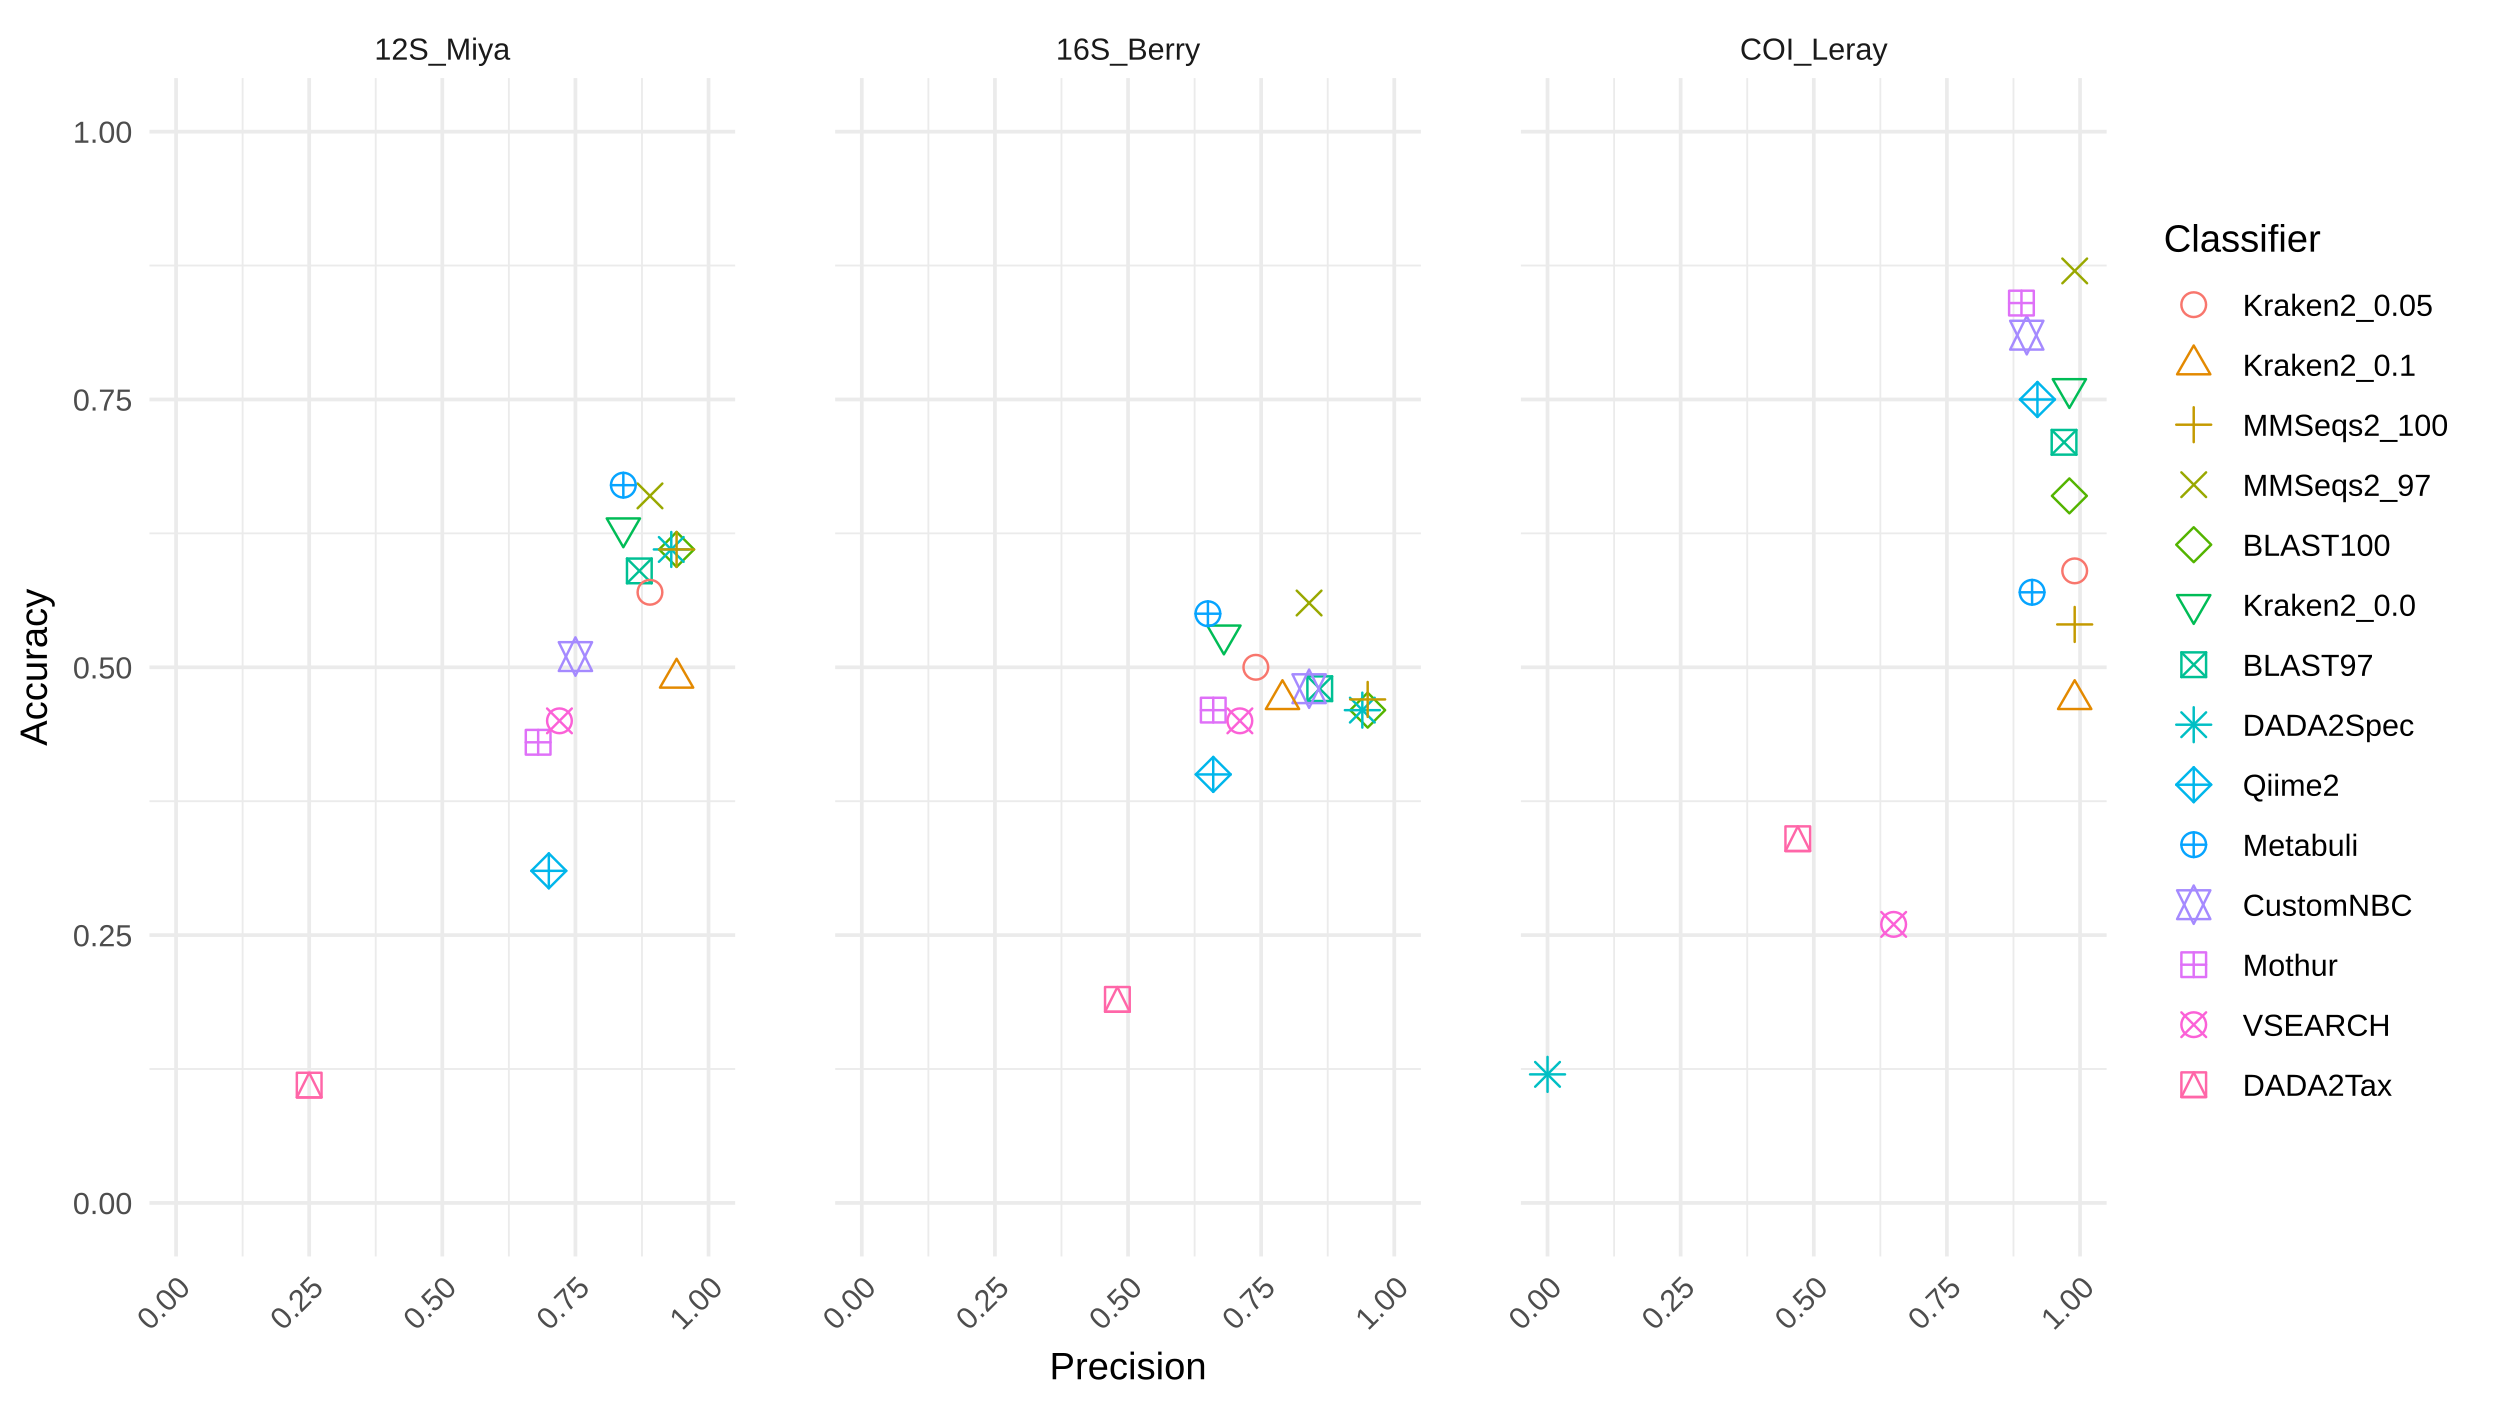
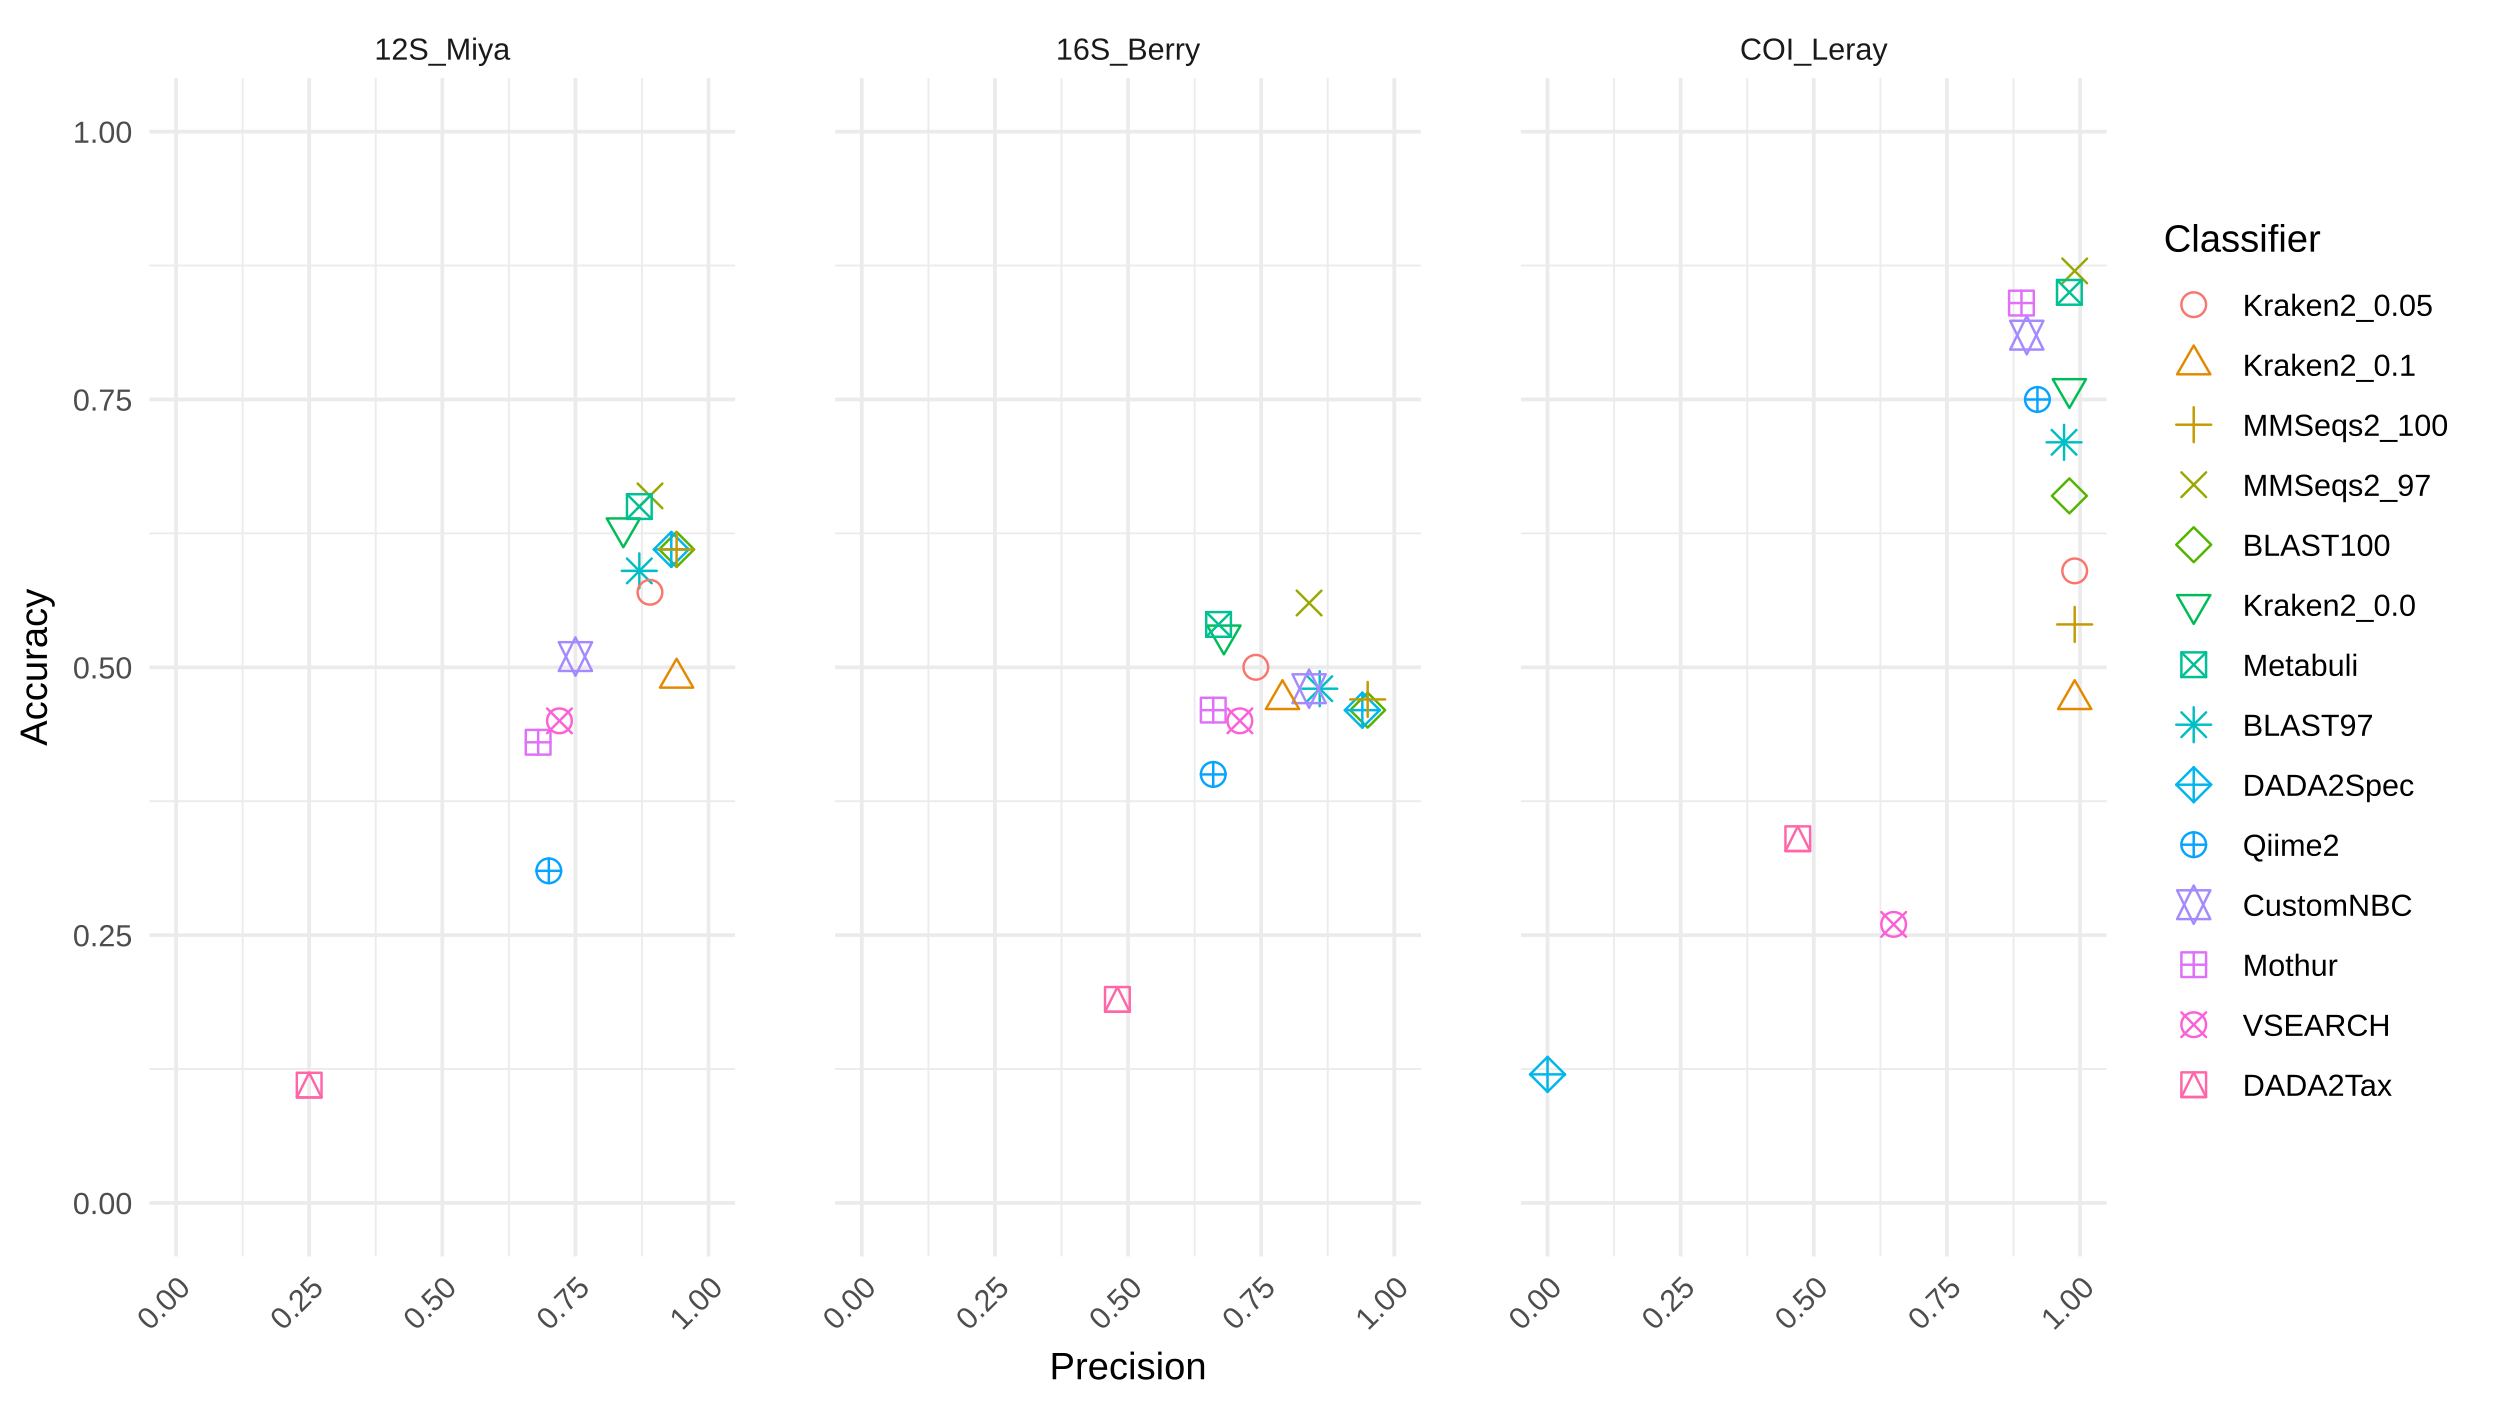
<svg xmlns="http://www.w3.org/2000/svg" class="svglite" width="720.00pt" height="405.00pt" viewBox="0 0 720.00 405.00">
  <defs>
    <style type="text/css">
    .svglite line, .svglite polyline, .svglite polygon, .svglite path, .svglite rect, .svglite circle {
      fill: none;
      stroke: #000000;
      stroke-linecap: round;
      stroke-linejoin: round;
      stroke-miterlimit: 10.00;
    }
    .svglite text {
      white-space: pre;
    }
  </style>
  </defs>
  <rect width="100%" height="100%" style="stroke: none; fill: none;" />
  <defs>
    <clipPath id="cpMC4wMHw3MjAuMDB8MC4wMHw0MDUuMDA=">
      <rect x="0.00" y="0.00" width="720.00" height="405.00" />
    </clipPath>
  </defs>
  <g clip-path="url(#cpMC4wMHw3MjAuMDB8MC4wMHw0MDUuMDA=)">
</g>
  <defs>
    <clipPath id="cpNDMuMDR8MjExLjczfDIyLjQ5fDM2MS44Nw==">
      <rect x="43.04" y="22.49" width="168.69" height="339.38" />
    </clipPath>
  </defs>
  <g clip-path="url(#cpNDMuMDR8MjExLjczfDIyLjQ5fDM2MS44Nw==)">
    <polyline points="43.04,307.87 211.73,307.87 " style="stroke-width: 0.53; stroke: #EBEBEB; stroke-linecap: butt;" />
    <polyline points="43.04,230.74 211.73,230.74 " style="stroke-width: 0.53; stroke: #EBEBEB; stroke-linecap: butt;" />
    <polyline points="43.04,153.61 211.73,153.61 " style="stroke-width: 0.53; stroke: #EBEBEB; stroke-linecap: butt;" />
    <polyline points="43.04,76.48 211.73,76.48 " style="stroke-width: 0.53; stroke: #EBEBEB; stroke-linecap: butt;" />
    <polyline points="69.88,361.87 69.88,22.49 " style="stroke-width: 0.53; stroke: #EBEBEB; stroke-linecap: butt;" />
    <polyline points="108.21,361.87 108.21,22.49 " style="stroke-width: 0.53; stroke: #EBEBEB; stroke-linecap: butt;" />
    <polyline points="146.55,361.87 146.55,22.49 " style="stroke-width: 0.53; stroke: #EBEBEB; stroke-linecap: butt;" />
    <polyline points="184.89,361.87 184.89,22.49 " style="stroke-width: 0.53; stroke: #EBEBEB; stroke-linecap: butt;" />
    <polyline points="43.04,346.44 211.73,346.44 " style="stroke-width: 1.07; stroke: #EBEBEB; stroke-linecap: butt;" />
    <polyline points="43.04,269.31 211.73,269.31 " style="stroke-width: 1.07; stroke: #EBEBEB; stroke-linecap: butt;" />
    <polyline points="43.04,192.18 211.73,192.18 " style="stroke-width: 1.07; stroke: #EBEBEB; stroke-linecap: butt;" />
    <polyline points="43.04,115.05 211.73,115.05 " style="stroke-width: 1.07; stroke: #EBEBEB; stroke-linecap: butt;" />
    <polyline points="43.04,37.92 211.73,37.92 " style="stroke-width: 1.07; stroke: #EBEBEB; stroke-linecap: butt;" />
    <polyline points="50.71,361.87 50.71,22.49 " style="stroke-width: 1.07; stroke: #EBEBEB; stroke-linecap: butt;" />
    <polyline points="89.04,361.87 89.04,22.49 " style="stroke-width: 1.07; stroke: #EBEBEB; stroke-linecap: butt;" />
    <polyline points="127.38,361.87 127.38,22.49 " style="stroke-width: 1.07; stroke: #EBEBEB; stroke-linecap: butt;" />
    <polyline points="165.72,361.87 165.72,22.49 " style="stroke-width: 1.07; stroke: #EBEBEB; stroke-linecap: butt;" />
    <polyline points="204.06,361.87 204.06,22.49 " style="stroke-width: 1.07; stroke: #EBEBEB; stroke-linecap: butt;" />
    <polygon points="189.83,158.24 194.86,153.21 199.89,158.24 194.86,163.27 " style="stroke-width: 0.71; stroke: #53B400;" />
-     <rect x="180.57" y="160.86" width="7.11" height="7.11" style="stroke-width: 0.71; stroke: #00C094;" />
-     <line x1="180.57" y1="167.97" x2="187.68" y2="160.86" style="stroke-width: 0.71; stroke: #00C094;" />
-     <line x1="180.57" y1="160.86" x2="187.68" y2="167.97" style="stroke-width: 0.71; stroke: #00C094;" />
+     <line x1="180.57" y1="167.97" x2="187.68" y2="160.86" style="stroke-width: 0.71; stroke: #00BFC4;" />
+     <line x1="180.57" y1="160.86" x2="187.68" y2="167.97" style="stroke-width: 0.71; stroke: #00BFC4;" />
+     <line x1="179.10" y1="164.41" x2="189.15" y2="164.41" style="stroke-width: 0.71; stroke: #00BFC4;" />
+     <line x1="184.13" y1="169.44" x2="184.13" y2="159.38" style="stroke-width: 0.71; stroke: #00BFC4;" />
    <polygon points="165.72,194.62 170.51,184.95 160.93,184.95 " style="stroke-width: 0.71; stroke: #A58AFF;" />
    <polygon points="165.72,183.56 170.51,193.24 160.93,193.24 " style="stroke-width: 0.71; stroke: #A58AFF;" />
-     <line x1="189.77" y1="161.80" x2="196.88" y2="154.69" style="stroke-width: 0.71; stroke: #00BFC4;" />
-     <line x1="189.77" y1="154.69" x2="196.88" y2="161.80" style="stroke-width: 0.71; stroke: #00BFC4;" />
-     <line x1="188.30" y1="158.24" x2="198.35" y2="158.24" style="stroke-width: 0.71; stroke: #00BFC4;" />
-     <line x1="193.33" y1="163.27" x2="193.33" y2="153.21" style="stroke-width: 0.71; stroke: #00BFC4;" />
+     <line x1="188.30" y1="158.24" x2="198.35" y2="158.24" style="stroke-width: 0.71; stroke: #00B6EB;" />
+     <line x1="193.33" y1="163.27" x2="193.33" y2="153.21" style="stroke-width: 0.71; stroke: #00B6EB;" />
+     <polygon points="188.30,158.24 193.33,153.21 198.35,158.24 193.33,163.27 " style="stroke-width: 0.71; stroke: #00B6EB;" />
    <polygon points="89.04,308.95 92.60,316.06 85.49,316.06 " style="stroke-width: 0.71; stroke: #FF66A8;" />
    <rect x="85.49" y="308.95" width="7.11" height="7.11" style="stroke-width: 0.71; stroke: #FF66A8;" />
    <polygon points="179.52,157.60 184.31,149.31 174.74,149.31 " style="stroke-width: 0.71; stroke: #00BC56;" />
    <circle cx="187.19" cy="170.58" r="3.56" style="stroke-width: 0.71; stroke: #F8766D;" />
    <polygon points="194.86,189.73 199.65,198.03 190.07,198.03 " style="stroke-width: 0.71; stroke: #E38900;" />
    <line x1="189.83" y1="158.24" x2="199.89" y2="158.24" style="stroke-width: 0.71; stroke: #C49A00;" />
    <line x1="194.86" y1="163.27" x2="194.86" y2="153.21" style="stroke-width: 0.71; stroke: #C49A00;" />
    <line x1="183.64" y1="146.37" x2="190.75" y2="139.26" style="stroke-width: 0.71; stroke: #99A800;" />
    <line x1="183.64" y1="139.26" x2="190.75" y2="146.37" style="stroke-width: 0.71; stroke: #99A800;" />
-     <circle cx="179.52" cy="139.73" r="3.56" style="stroke-width: 0.71; stroke: #06A4FF;" />
-     <line x1="175.97" y1="139.73" x2="183.08" y2="139.73" style="stroke-width: 0.71; stroke: #06A4FF;" />
-     <line x1="179.52" y1="143.28" x2="179.52" y2="136.17" style="stroke-width: 0.71; stroke: #06A4FF;" />
+     <rect x="180.57" y="142.34" width="7.11" height="7.11" style="stroke-width: 0.71; stroke: #00C094;" />
+     <line x1="180.57" y1="149.46" x2="187.68" y2="142.34" style="stroke-width: 0.71; stroke: #00C094;" />
+     <line x1="180.57" y1="142.34" x2="187.68" y2="149.46" style="stroke-width: 0.71; stroke: #00C094;" />
    <line x1="151.43" y1="213.78" x2="158.54" y2="213.78" style="stroke-width: 0.71; stroke: #DF70F8;" />
    <line x1="154.99" y1="217.33" x2="154.99" y2="210.22" style="stroke-width: 0.71; stroke: #DF70F8;" />
    <rect x="151.43" y="210.22" width="7.11" height="7.11" style="stroke-width: 0.71; stroke: #DF70F8;" />
-     <line x1="153.03" y1="250.80" x2="163.08" y2="250.80" style="stroke-width: 0.71; stroke: #00B6EB;" />
-     <line x1="158.06" y1="255.83" x2="158.06" y2="245.77" style="stroke-width: 0.71; stroke: #00B6EB;" />
-     <polygon points="153.03,250.80 158.06,245.77 163.08,250.80 158.06,255.83 " style="stroke-width: 0.71; stroke: #00B6EB;" />
+     <circle cx="158.06" cy="250.80" r="3.56" style="stroke-width: 0.71; stroke: #06A4FF;" />
+     <line x1="154.50" y1="250.80" x2="161.61" y2="250.80" style="stroke-width: 0.71; stroke: #06A4FF;" />
+     <line x1="158.06" y1="254.35" x2="158.06" y2="247.24" style="stroke-width: 0.71; stroke: #06A4FF;" />
    <circle cx="161.12" cy="207.60" r="3.56" style="stroke-width: 0.71; stroke: #FB61D7;" />
    <line x1="157.57" y1="211.16" x2="164.68" y2="204.05" style="stroke-width: 0.71; stroke: #FB61D7;" />
    <line x1="157.57" y1="204.05" x2="164.68" y2="211.16" style="stroke-width: 0.71; stroke: #FB61D7;" />
  </g>
  <g clip-path="url(#cpMC4wMHw3MjAuMDB8MC4wMHw0MDUuMDA=)">
</g>
  <defs>
    <clipPath id="cpMjQwLjUzfDQwOS4yMnwyMi40OXwzNjEuODc=">
      <rect x="240.53" y="22.49" width="168.69" height="339.38" />
    </clipPath>
  </defs>
  <g clip-path="url(#cpMjQwLjUzfDQwOS4yMnwyMi40OXwzNjEuODc=)">
    <polyline points="240.53,307.87 409.22,307.87 " style="stroke-width: 0.53; stroke: #EBEBEB; stroke-linecap: butt;" />
    <polyline points="240.53,230.74 409.22,230.74 " style="stroke-width: 0.53; stroke: #EBEBEB; stroke-linecap: butt;" />
    <polyline points="240.53,153.61 409.22,153.61 " style="stroke-width: 0.53; stroke: #EBEBEB; stroke-linecap: butt;" />
    <polyline points="240.53,76.48 409.22,76.48 " style="stroke-width: 0.53; stroke: #EBEBEB; stroke-linecap: butt;" />
    <polyline points="267.37,361.87 267.37,22.49 " style="stroke-width: 0.53; stroke: #EBEBEB; stroke-linecap: butt;" />
    <polyline points="305.71,361.87 305.71,22.49 " style="stroke-width: 0.53; stroke: #EBEBEB; stroke-linecap: butt;" />
    <polyline points="344.05,361.87 344.05,22.49 " style="stroke-width: 0.53; stroke: #EBEBEB; stroke-linecap: butt;" />
    <polyline points="382.38,361.87 382.38,22.49 " style="stroke-width: 0.53; stroke: #EBEBEB; stroke-linecap: butt;" />
    <polyline points="240.53,346.44 409.22,346.44 " style="stroke-width: 1.07; stroke: #EBEBEB; stroke-linecap: butt;" />
    <polyline points="240.53,269.31 409.22,269.31 " style="stroke-width: 1.07; stroke: #EBEBEB; stroke-linecap: butt;" />
    <polyline points="240.53,192.18 409.22,192.18 " style="stroke-width: 1.07; stroke: #EBEBEB; stroke-linecap: butt;" />
    <polyline points="240.53,115.05 409.22,115.05 " style="stroke-width: 1.07; stroke: #EBEBEB; stroke-linecap: butt;" />
    <polyline points="240.53,37.92 409.22,37.92 " style="stroke-width: 1.07; stroke: #EBEBEB; stroke-linecap: butt;" />
    <polyline points="248.20,361.87 248.20,22.49 " style="stroke-width: 1.07; stroke: #EBEBEB; stroke-linecap: butt;" />
    <polyline points="286.54,361.87 286.54,22.49 " style="stroke-width: 1.07; stroke: #EBEBEB; stroke-linecap: butt;" />
    <polyline points="324.88,361.87 324.88,22.49 " style="stroke-width: 1.07; stroke: #EBEBEB; stroke-linecap: butt;" />
    <polyline points="363.21,361.87 363.21,22.49 " style="stroke-width: 1.07; stroke: #EBEBEB; stroke-linecap: butt;" />
    <polyline points="401.55,361.87 401.55,22.49 " style="stroke-width: 1.07; stroke: #EBEBEB; stroke-linecap: butt;" />
    <polygon points="388.86,204.52 393.89,199.49 398.91,204.52 393.89,209.55 " style="stroke-width: 0.71; stroke: #53B400;" />
-     <rect x="376.53" y="194.79" width="7.11" height="7.11" style="stroke-width: 0.71; stroke: #00C094;" />
-     <line x1="376.53" y1="201.90" x2="383.64" y2="194.79" style="stroke-width: 0.71; stroke: #00C094;" />
-     <line x1="376.53" y1="194.79" x2="383.64" y2="201.90" style="stroke-width: 0.71; stroke: #00C094;" />
+     <line x1="376.53" y1="201.90" x2="383.64" y2="194.79" style="stroke-width: 0.71; stroke: #00BFC4;" />
+     <line x1="376.53" y1="194.79" x2="383.64" y2="201.90" style="stroke-width: 0.71; stroke: #00BFC4;" />
+     <line x1="375.06" y1="198.35" x2="385.11" y2="198.35" style="stroke-width: 0.71; stroke: #00BFC4;" />
+     <line x1="380.08" y1="203.38" x2="380.08" y2="193.32" style="stroke-width: 0.71; stroke: #00BFC4;" />
    <polygon points="377.02,203.88 381.81,194.20 372.23,194.20 " style="stroke-width: 0.71; stroke: #A58AFF;" />
    <polygon points="377.02,192.82 381.81,202.50 372.23,202.50 " style="stroke-width: 0.71; stroke: #A58AFF;" />
-     <line x1="388.80" y1="208.07" x2="395.91" y2="200.96" style="stroke-width: 0.71; stroke: #00BFC4;" />
-     <line x1="388.80" y1="200.96" x2="395.91" y2="208.07" style="stroke-width: 0.71; stroke: #00BFC4;" />
-     <line x1="387.32" y1="204.52" x2="397.38" y2="204.52" style="stroke-width: 0.71; stroke: #00BFC4;" />
-     <line x1="392.35" y1="209.55" x2="392.35" y2="199.49" style="stroke-width: 0.71; stroke: #00BFC4;" />
+     <line x1="387.32" y1="204.52" x2="397.38" y2="204.52" style="stroke-width: 0.71; stroke: #00B6EB;" />
+     <line x1="392.35" y1="209.55" x2="392.35" y2="199.49" style="stroke-width: 0.71; stroke: #00B6EB;" />
+     <polygon points="387.32,204.52 392.35,199.49 397.38,204.52 392.35,209.55 " style="stroke-width: 0.71; stroke: #00B6EB;" />
    <polygon points="321.81,284.27 325.36,291.38 318.25,291.38 " style="stroke-width: 0.71; stroke: #FF66A8;" />
    <rect x="318.25" y="284.27" width="7.11" height="7.11" style="stroke-width: 0.71; stroke: #FF66A8;" />
    <polygon points="352.48,188.45 357.27,180.16 347.69,180.16 " style="stroke-width: 0.71; stroke: #00BC56;" />
    <circle cx="361.68" cy="192.18" r="3.56" style="stroke-width: 0.71; stroke: #F8766D;" />
    <polygon points="369.35,195.91 374.14,204.20 364.56,204.20 " style="stroke-width: 0.71; stroke: #E38900;" />
    <line x1="388.86" y1="201.43" x2="398.91" y2="201.43" style="stroke-width: 0.71; stroke: #C49A00;" />
    <line x1="393.89" y1="206.46" x2="393.89" y2="196.41" style="stroke-width: 0.71; stroke: #C49A00;" />
    <line x1="373.46" y1="177.22" x2="380.57" y2="170.11" style="stroke-width: 0.71; stroke: #99A800;" />
    <line x1="373.46" y1="170.11" x2="380.57" y2="177.22" style="stroke-width: 0.71; stroke: #99A800;" />
-     <circle cx="347.88" cy="176.75" r="3.56" style="stroke-width: 0.71; stroke: #06A4FF;" />
-     <line x1="344.32" y1="176.75" x2="351.43" y2="176.75" style="stroke-width: 0.71; stroke: #06A4FF;" />
-     <line x1="347.88" y1="180.31" x2="347.88" y2="173.20" style="stroke-width: 0.71; stroke: #06A4FF;" />
+     <rect x="347.39" y="176.28" width="7.11" height="7.11" style="stroke-width: 0.71; stroke: #00C094;" />
+     <line x1="347.39" y1="183.39" x2="354.50" y2="176.28" style="stroke-width: 0.71; stroke: #00C094;" />
+     <line x1="347.39" y1="176.28" x2="354.50" y2="183.39" style="stroke-width: 0.71; stroke: #00C094;" />
    <line x1="345.86" y1="204.52" x2="352.97" y2="204.52" style="stroke-width: 0.71; stroke: #DF70F8;" />
    <line x1="349.41" y1="208.07" x2="349.41" y2="200.96" style="stroke-width: 0.71; stroke: #DF70F8;" />
    <rect x="345.86" y="200.96" width="7.11" height="7.11" style="stroke-width: 0.71; stroke: #DF70F8;" />
-     <line x1="344.38" y1="223.03" x2="354.44" y2="223.03" style="stroke-width: 0.71; stroke: #00B6EB;" />
-     <line x1="349.41" y1="228.06" x2="349.41" y2="218.00" style="stroke-width: 0.71; stroke: #00B6EB;" />
-     <polygon points="344.38,223.03 349.41,218.00 354.44,223.03 349.41,228.06 " style="stroke-width: 0.71; stroke: #00B6EB;" />
+     <circle cx="349.41" cy="223.03" r="3.56" style="stroke-width: 0.71; stroke: #06A4FF;" />
+     <line x1="345.86" y1="223.03" x2="352.97" y2="223.03" style="stroke-width: 0.71; stroke: #06A4FF;" />
+     <line x1="349.41" y1="226.59" x2="349.41" y2="219.48" style="stroke-width: 0.71; stroke: #06A4FF;" />
    <circle cx="357.08" cy="207.60" r="3.56" style="stroke-width: 0.71; stroke: #FB61D7;" />
    <line x1="353.53" y1="211.16" x2="360.64" y2="204.05" style="stroke-width: 0.71; stroke: #FB61D7;" />
    <line x1="353.53" y1="204.05" x2="360.64" y2="211.16" style="stroke-width: 0.71; stroke: #FB61D7;" />
  </g>
  <g clip-path="url(#cpMC4wMHw3MjAuMDB8MC4wMHw0MDUuMDA=)">
</g>
  <defs>
    <clipPath id="cpNDM4LjAyfDYwNi43MXwyMi40OXwzNjEuODc=">
      <rect x="438.02" y="22.49" width="168.69" height="339.38" />
    </clipPath>
  </defs>
  <g clip-path="url(#cpNDM4LjAyfDYwNi43MXwyMi40OXwzNjEuODc=)">
    <polyline points="438.02,307.87 606.71,307.87 " style="stroke-width: 0.53; stroke: #EBEBEB; stroke-linecap: butt;" />
    <polyline points="438.02,230.74 606.71,230.74 " style="stroke-width: 0.53; stroke: #EBEBEB; stroke-linecap: butt;" />
    <polyline points="438.02,153.61 606.71,153.61 " style="stroke-width: 0.53; stroke: #EBEBEB; stroke-linecap: butt;" />
    <polyline points="438.02,76.48 606.71,76.48 " style="stroke-width: 0.53; stroke: #EBEBEB; stroke-linecap: butt;" />
    <polyline points="464.86,361.87 464.86,22.49 " style="stroke-width: 0.53; stroke: #EBEBEB; stroke-linecap: butt;" />
    <polyline points="503.20,361.87 503.20,22.49 " style="stroke-width: 0.53; stroke: #EBEBEB; stroke-linecap: butt;" />
    <polyline points="541.54,361.87 541.54,22.49 " style="stroke-width: 0.53; stroke: #EBEBEB; stroke-linecap: butt;" />
    <polyline points="579.88,361.87 579.88,22.49 " style="stroke-width: 0.53; stroke: #EBEBEB; stroke-linecap: butt;" />
    <polyline points="438.02,346.44 606.71,346.44 " style="stroke-width: 1.07; stroke: #EBEBEB; stroke-linecap: butt;" />
    <polyline points="438.02,269.31 606.71,269.31 " style="stroke-width: 1.07; stroke: #EBEBEB; stroke-linecap: butt;" />
    <polyline points="438.02,192.18 606.71,192.18 " style="stroke-width: 1.07; stroke: #EBEBEB; stroke-linecap: butt;" />
    <polyline points="438.02,115.05 606.71,115.05 " style="stroke-width: 1.07; stroke: #EBEBEB; stroke-linecap: butt;" />
    <polyline points="438.02,37.92 606.71,37.92 " style="stroke-width: 1.07; stroke: #EBEBEB; stroke-linecap: butt;" />
    <polyline points="445.69,361.87 445.69,22.49 " style="stroke-width: 1.07; stroke: #EBEBEB; stroke-linecap: butt;" />
    <polyline points="484.03,361.87 484.03,22.49 " style="stroke-width: 1.07; stroke: #EBEBEB; stroke-linecap: butt;" />
    <polyline points="522.37,361.87 522.37,22.49 " style="stroke-width: 1.07; stroke: #EBEBEB; stroke-linecap: butt;" />
    <polyline points="560.71,361.87 560.71,22.49 " style="stroke-width: 1.07; stroke: #EBEBEB; stroke-linecap: butt;" />
    <polyline points="599.05,361.87 599.05,22.49 " style="stroke-width: 1.07; stroke: #EBEBEB; stroke-linecap: butt;" />
    <polygon points="590.95,142.81 595.98,137.79 601.01,142.81 595.98,147.84 " style="stroke-width: 0.71; stroke: #53B400;" />
-     <rect x="590.89" y="123.83" width="7.11" height="7.11" style="stroke-width: 0.71; stroke: #00C094;" />
-     <line x1="590.89" y1="130.94" x2="598.00" y2="123.83" style="stroke-width: 0.71; stroke: #00C094;" />
-     <line x1="590.89" y1="123.83" x2="598.00" y2="130.94" style="stroke-width: 0.71; stroke: #00C094;" />
+     <line x1="590.89" y1="130.94" x2="598.00" y2="123.83" style="stroke-width: 0.71; stroke: #00BFC4;" />
+     <line x1="590.89" y1="123.83" x2="598.00" y2="130.94" style="stroke-width: 0.71; stroke: #00BFC4;" />
+     <line x1="589.42" y1="127.39" x2="599.47" y2="127.39" style="stroke-width: 0.71; stroke: #00BFC4;" />
+     <line x1="594.45" y1="132.42" x2="594.45" y2="122.36" style="stroke-width: 0.71; stroke: #00BFC4;" />
    <polygon points="583.71,102.07 588.50,92.39 578.92,92.39 " style="stroke-width: 0.71; stroke: #A58AFF;" />
    <polygon points="583.71,91.01 588.50,100.68 578.92,100.68 " style="stroke-width: 0.71; stroke: #A58AFF;" />
-     <line x1="442.13" y1="312.97" x2="449.24" y2="305.86" style="stroke-width: 0.71; stroke: #00BFC4;" />
-     <line x1="442.13" y1="305.86" x2="449.24" y2="312.97" style="stroke-width: 0.71; stroke: #00BFC4;" />
-     <line x1="440.66" y1="309.42" x2="450.72" y2="309.42" style="stroke-width: 0.71; stroke: #00BFC4;" />
-     <line x1="445.69" y1="314.45" x2="445.69" y2="304.39" style="stroke-width: 0.71; stroke: #00BFC4;" />
+     <line x1="440.66" y1="309.42" x2="450.72" y2="309.42" style="stroke-width: 0.71; stroke: #00B6EB;" />
+     <line x1="445.69" y1="314.45" x2="445.69" y2="304.39" style="stroke-width: 0.71; stroke: #00B6EB;" />
+     <polygon points="440.66,309.42 445.69,304.39 450.72,309.42 445.69,314.45 " style="stroke-width: 0.71; stroke: #00B6EB;" />
    <polygon points="517.77,237.99 521.32,245.10 514.21,245.10 " style="stroke-width: 0.71; stroke: #FF66A8;" />
    <rect x="514.21" y="237.99" width="7.11" height="7.11" style="stroke-width: 0.71; stroke: #FF66A8;" />
    <polygon points="595.98,117.49 600.77,109.20 591.19,109.20 " style="stroke-width: 0.71; stroke: #00BC56;" />
    <circle cx="597.51" cy="164.41" r="3.56" style="stroke-width: 0.71; stroke: #F8766D;" />
    <polygon points="597.51,195.91 602.30,204.20 592.72,204.20 " style="stroke-width: 0.71; stroke: #E38900;" />
    <line x1="592.48" y1="179.84" x2="602.54" y2="179.84" style="stroke-width: 0.71; stroke: #C49A00;" />
    <line x1="597.51" y1="184.87" x2="597.51" y2="174.81" style="stroke-width: 0.71; stroke: #C49A00;" />
    <line x1="593.96" y1="81.58" x2="601.07" y2="74.47" style="stroke-width: 0.71; stroke: #99A800;" />
    <line x1="593.96" y1="74.47" x2="601.07" y2="81.58" style="stroke-width: 0.71; stroke: #99A800;" />
-     <circle cx="585.24" cy="170.58" r="3.56" style="stroke-width: 0.71; stroke: #06A4FF;" />
-     <line x1="581.69" y1="170.58" x2="588.80" y2="170.58" style="stroke-width: 0.71; stroke: #06A4FF;" />
-     <line x1="585.24" y1="174.14" x2="585.24" y2="167.03" style="stroke-width: 0.71; stroke: #06A4FF;" />
+     <rect x="592.42" y="80.64" width="7.11" height="7.11" style="stroke-width: 0.71; stroke: #00C094;" />
+     <line x1="592.42" y1="87.75" x2="599.53" y2="80.64" style="stroke-width: 0.71; stroke: #00C094;" />
+     <line x1="592.42" y1="80.64" x2="599.53" y2="87.75" style="stroke-width: 0.71; stroke: #00C094;" />
    <line x1="578.62" y1="87.28" x2="585.73" y2="87.28" style="stroke-width: 0.71; stroke: #DF70F8;" />
    <line x1="582.18" y1="90.84" x2="582.18" y2="83.73" style="stroke-width: 0.71; stroke: #DF70F8;" />
    <rect x="578.62" y="83.73" width="7.11" height="7.11" style="stroke-width: 0.71; stroke: #DF70F8;" />
-     <line x1="581.75" y1="115.05" x2="591.81" y2="115.05" style="stroke-width: 0.71; stroke: #00B6EB;" />
-     <line x1="586.78" y1="120.08" x2="586.78" y2="110.02" style="stroke-width: 0.71; stroke: #00B6EB;" />
-     <polygon points="581.75,115.05 586.78,110.02 591.81,115.05 586.78,120.08 " style="stroke-width: 0.71; stroke: #00B6EB;" />
+     <circle cx="586.78" cy="115.05" r="3.56" style="stroke-width: 0.71; stroke: #06A4FF;" />
+     <line x1="583.22" y1="115.05" x2="590.33" y2="115.05" style="stroke-width: 0.71; stroke: #06A4FF;" />
+     <line x1="586.78" y1="118.60" x2="586.78" y2="111.49" style="stroke-width: 0.71; stroke: #06A4FF;" />
    <circle cx="545.37" cy="266.22" r="3.56" style="stroke-width: 0.71; stroke: #FB61D7;" />
    <line x1="541.82" y1="269.78" x2="548.93" y2="262.67" style="stroke-width: 0.71; stroke: #FB61D7;" />
    <line x1="541.82" y1="262.67" x2="548.93" y2="269.78" style="stroke-width: 0.71; stroke: #FB61D7;" />
  </g>
  <g clip-path="url(#cpMC4wMHw3MjAuMDB8MC4wMHw0MDUuMDA=)">
</g>
  <defs>
    <clipPath id="cpNDMuMDR8MjExLjczfDUuNDh8MjIuNDk=">
      <rect x="43.04" y="5.48" width="168.69" height="17.01" />
    </clipPath>
  </defs>
  <g clip-path="url(#cpNDMuMDR8MjExLjczfDUuNDh8MjIuNDk=)">
    <text x="127.38" y="17.19" text-anchor="middle" style="font-size: 8.80px;fill: #1A1A1A; font-family: &quot;Liberation Sans&quot;;" textLength="41.81px" lengthAdjust="spacingAndGlyphs">12S_Miya</text>
  </g>
  <g clip-path="url(#cpMC4wMHw3MjAuMDB8MC4wMHw0MDUuMDA=)">
</g>
  <defs>
    <clipPath id="cpMjQwLjUzfDQwOS4yMnw1LjQ4fDIyLjQ5">
      <rect x="240.53" y="5.48" width="168.69" height="17.01" />
    </clipPath>
  </defs>
  <g clip-path="url(#cpMjQwLjUzfDQwOS4yMnw1LjQ4fDIyLjQ5)">
    <text x="324.88" y="17.19" text-anchor="middle" style="font-size: 8.80px;fill: #1A1A1A; font-family: &quot;Liberation Sans&quot;;" textLength="44.91px" lengthAdjust="spacingAndGlyphs">16S_Berry</text>
  </g>
  <g clip-path="url(#cpMC4wMHw3MjAuMDB8MC4wMHw0MDUuMDA=)">
</g>
  <defs>
    <clipPath id="cpNDM4LjAyfDYwNi43MXw1LjQ4fDIyLjQ5">
      <rect x="438.02" y="5.48" width="168.69" height="17.01" />
    </clipPath>
  </defs>
  <g clip-path="url(#cpNDM4LjAyfDYwNi43MXw1LjQ4fDIyLjQ5)">
    <text x="522.37" y="17.19" text-anchor="middle" style="font-size: 8.80px;fill: #1A1A1A; font-family: &quot;Liberation Sans&quot;;" textLength="44.44px" lengthAdjust="spacingAndGlyphs">COI_Leray</text>
  </g>
  <g clip-path="url(#cpMC4wMHw3MjAuMDB8MC4wMHw0MDUuMDA=)">
    <text transform="translate(55.24,371.33) rotate(-45)" text-anchor="end" style="font-size: 8.80px;fill: #4D4D4D; font-family: &quot;Liberation Sans&quot;;" textLength="19.58px" lengthAdjust="spacingAndGlyphs">0.00</text>
    <text transform="translate(93.58,371.33) rotate(-45)" text-anchor="end" style="font-size: 8.80px;fill: #4D4D4D; font-family: &quot;Liberation Sans&quot;;" textLength="19.58px" lengthAdjust="spacingAndGlyphs">0.25</text>
    <text transform="translate(131.92,371.33) rotate(-45)" text-anchor="end" style="font-size: 8.80px;fill: #4D4D4D; font-family: &quot;Liberation Sans&quot;;" textLength="19.58px" lengthAdjust="spacingAndGlyphs">0.50</text>
    <text transform="translate(170.26,371.33) rotate(-45)" text-anchor="end" style="font-size: 8.80px;fill: #4D4D4D; font-family: &quot;Liberation Sans&quot;;" textLength="19.58px" lengthAdjust="spacingAndGlyphs">0.75</text>
    <text transform="translate(208.60,371.33) rotate(-45)" text-anchor="end" style="font-size: 8.80px;fill: #4D4D4D; font-family: &quot;Liberation Sans&quot;;" textLength="19.58px" lengthAdjust="spacingAndGlyphs">1.00</text>
    <text transform="translate(252.73,371.33) rotate(-45)" text-anchor="end" style="font-size: 8.80px;fill: #4D4D4D; font-family: &quot;Liberation Sans&quot;;" textLength="19.58px" lengthAdjust="spacingAndGlyphs">0.00</text>
    <text transform="translate(291.07,371.33) rotate(-45)" text-anchor="end" style="font-size: 8.80px;fill: #4D4D4D; font-family: &quot;Liberation Sans&quot;;" textLength="19.58px" lengthAdjust="spacingAndGlyphs">0.25</text>
    <text transform="translate(329.41,371.33) rotate(-45)" text-anchor="end" style="font-size: 8.80px;fill: #4D4D4D; font-family: &quot;Liberation Sans&quot;;" textLength="19.58px" lengthAdjust="spacingAndGlyphs">0.50</text>
    <text transform="translate(367.75,371.33) rotate(-45)" text-anchor="end" style="font-size: 8.80px;fill: #4D4D4D; font-family: &quot;Liberation Sans&quot;;" textLength="19.58px" lengthAdjust="spacingAndGlyphs">0.75</text>
    <text transform="translate(406.09,371.33) rotate(-45)" text-anchor="end" style="font-size: 8.80px;fill: #4D4D4D; font-family: &quot;Liberation Sans&quot;;" textLength="19.58px" lengthAdjust="spacingAndGlyphs">1.00</text>
    <text transform="translate(450.23,371.33) rotate(-45)" text-anchor="end" style="font-size: 8.80px;fill: #4D4D4D; font-family: &quot;Liberation Sans&quot;;" textLength="19.58px" lengthAdjust="spacingAndGlyphs">0.00</text>
    <text transform="translate(488.56,371.33) rotate(-45)" text-anchor="end" style="font-size: 8.80px;fill: #4D4D4D; font-family: &quot;Liberation Sans&quot;;" textLength="19.58px" lengthAdjust="spacingAndGlyphs">0.25</text>
    <text transform="translate(526.90,371.33) rotate(-45)" text-anchor="end" style="font-size: 8.80px;fill: #4D4D4D; font-family: &quot;Liberation Sans&quot;;" textLength="19.58px" lengthAdjust="spacingAndGlyphs">0.50</text>
    <text transform="translate(565.24,371.33) rotate(-45)" text-anchor="end" style="font-size: 8.80px;fill: #4D4D4D; font-family: &quot;Liberation Sans&quot;;" textLength="19.58px" lengthAdjust="spacingAndGlyphs">0.75</text>
    <text transform="translate(603.58,371.33) rotate(-45)" text-anchor="end" style="font-size: 8.80px;fill: #4D4D4D; font-family: &quot;Liberation Sans&quot;;" textLength="19.58px" lengthAdjust="spacingAndGlyphs">1.00</text>
    <text x="38.11" y="349.65" text-anchor="end" style="font-size: 8.80px;fill: #4D4D4D; font-family: &quot;Liberation Sans&quot;;" textLength="19.58px" lengthAdjust="spacingAndGlyphs">0.00</text>
    <text x="38.11" y="272.52" text-anchor="end" style="font-size: 8.80px;fill: #4D4D4D; font-family: &quot;Liberation Sans&quot;;" textLength="19.58px" lengthAdjust="spacingAndGlyphs">0.25</text>
    <text x="38.11" y="195.39" text-anchor="end" style="font-size: 8.80px;fill: #4D4D4D; font-family: &quot;Liberation Sans&quot;;" textLength="19.58px" lengthAdjust="spacingAndGlyphs">0.50</text>
    <text x="38.11" y="118.26" text-anchor="end" style="font-size: 8.80px;fill: #4D4D4D; font-family: &quot;Liberation Sans&quot;;" textLength="19.58px" lengthAdjust="spacingAndGlyphs">0.75</text>
    <text x="38.11" y="41.12" text-anchor="end" style="font-size: 8.80px;fill: #4D4D4D; font-family: &quot;Liberation Sans&quot;;" textLength="19.58px" lengthAdjust="spacingAndGlyphs">1.00</text>
    <text x="324.88" y="397.23" text-anchor="middle" style="font-size: 11.00px; font-family: &quot;Liberation Sans&quot;;" textLength="49.08px" lengthAdjust="spacingAndGlyphs">Precision</text>
    <text transform="translate(13.50,192.18) rotate(-90)" text-anchor="middle" style="font-size: 11.00px; font-family: &quot;Liberation Sans&quot;;" textLength="50.21px" lengthAdjust="spacingAndGlyphs">Accuracy</text>
    <text x="623.15" y="72.49" style="font-size: 11.00px; font-family: &quot;Liberation Sans&quot;;" textLength="50.23px" lengthAdjust="spacingAndGlyphs">Classifier</text>
    <circle cx="631.79" cy="87.75" r="3.56" style="stroke-width: 0.71; stroke: #F8766D;" />
    <polygon points="631.79,99.50 636.58,107.80 627.00,107.80 " style="stroke-width: 0.71; stroke: #E38900;" />
    <line x1="626.76" y1="122.31" x2="636.82" y2="122.31" style="stroke-width: 0.71; stroke: #C49A00;" />
    <line x1="631.79" y1="127.34" x2="631.79" y2="117.29" style="stroke-width: 0.71; stroke: #C49A00;" />
    <line x1="628.24" y1="143.15" x2="635.35" y2="136.04" style="stroke-width: 0.71; stroke: #99A800;" />
    <line x1="628.24" y1="136.04" x2="635.35" y2="143.15" style="stroke-width: 0.71; stroke: #99A800;" />
    <polygon points="626.76,156.87 631.79,151.85 636.82,156.87 631.79,161.90 " style="stroke-width: 0.71; stroke: #53B400;" />
    <polygon points="631.79,179.68 636.58,171.39 627.00,171.39 " style="stroke-width: 0.71; stroke: #00BC56;" />
    <rect x="628.24" y="187.88" width="7.11" height="7.11" style="stroke-width: 0.71; stroke: #00C094;" />
    <line x1="628.24" y1="194.99" x2="635.35" y2="187.88" style="stroke-width: 0.71; stroke: #00C094;" />
    <line x1="628.24" y1="187.88" x2="635.35" y2="194.99" style="stroke-width: 0.71; stroke: #00C094;" />
    <line x1="628.24" y1="212.27" x2="635.35" y2="205.16" style="stroke-width: 0.71; stroke: #00BFC4;" />
    <line x1="628.24" y1="205.16" x2="635.35" y2="212.27" style="stroke-width: 0.71; stroke: #00BFC4;" />
    <line x1="626.76" y1="208.71" x2="636.82" y2="208.71" style="stroke-width: 0.71; stroke: #00BFC4;" />
    <line x1="631.79" y1="213.74" x2="631.79" y2="203.69" style="stroke-width: 0.71; stroke: #00BFC4;" />
    <line x1="626.76" y1="225.99" x2="636.82" y2="225.99" style="stroke-width: 0.71; stroke: #00B6EB;" />
    <line x1="631.79" y1="231.02" x2="631.79" y2="220.97" style="stroke-width: 0.71; stroke: #00B6EB;" />
    <polygon points="626.76,225.99 631.79,220.97 636.82,225.99 631.79,231.02 " style="stroke-width: 0.71; stroke: #00B6EB;" />
    <circle cx="631.79" cy="243.27" r="3.56" style="stroke-width: 0.71; stroke: #06A4FF;" />
    <line x1="628.24" y1="243.27" x2="635.35" y2="243.27" style="stroke-width: 0.71; stroke: #06A4FF;" />
    <line x1="631.79" y1="246.83" x2="631.79" y2="239.72" style="stroke-width: 0.71; stroke: #06A4FF;" />
    <polygon points="631.79,266.08 636.58,256.41 627.00,256.41 " style="stroke-width: 0.71; stroke: #A58AFF;" />
    <polygon points="631.79,255.02 636.58,264.70 627.00,264.70 " style="stroke-width: 0.71; stroke: #A58AFF;" />
    <line x1="628.24" y1="277.83" x2="635.35" y2="277.83" style="stroke-width: 0.71; stroke: #DF70F8;" />
    <line x1="631.79" y1="281.39" x2="631.79" y2="274.28" style="stroke-width: 0.71; stroke: #DF70F8;" />
    <rect x="628.24" y="274.28" width="7.11" height="7.11" style="stroke-width: 0.71; stroke: #DF70F8;" />
    <circle cx="631.79" cy="295.11" r="3.56" style="stroke-width: 0.71; stroke: #FB61D7;" />
    <line x1="628.24" y1="298.67" x2="635.35" y2="291.56" style="stroke-width: 0.71; stroke: #FB61D7;" />
    <line x1="628.24" y1="291.56" x2="635.35" y2="298.67" style="stroke-width: 0.71; stroke: #FB61D7;" />
    <polygon points="631.79,308.84 635.35,315.95 628.24,315.95 " style="stroke-width: 0.71; stroke: #FF66A8;" />
    <rect x="628.24" y="308.84" width="7.11" height="7.11" style="stroke-width: 0.71; stroke: #FF66A8;" />
    <text x="645.91" y="90.96" style="font-size: 8.80px; font-family: &quot;Liberation Sans&quot;;" textLength="60.11px" lengthAdjust="spacingAndGlyphs">Kraken2_0.05</text>
    <text x="645.91" y="108.24" style="font-size: 8.80px; font-family: &quot;Liberation Sans&quot;;" textLength="54.52px" lengthAdjust="spacingAndGlyphs">Kraken2_0.1</text>
    <text x="645.91" y="125.52" style="font-size: 8.80px; font-family: &quot;Liberation Sans&quot;;" textLength="63.13px" lengthAdjust="spacingAndGlyphs">MMSeqs2_100</text>
    <text x="645.91" y="142.80" style="font-size: 8.80px; font-family: &quot;Liberation Sans&quot;;" textLength="57.54px" lengthAdjust="spacingAndGlyphs">MMSeqs2_97</text>
    <text x="645.91" y="160.08" style="font-size: 8.80px; font-family: &quot;Liberation Sans&quot;;" textLength="44.90px" lengthAdjust="spacingAndGlyphs">BLAST100</text>
    <text x="645.91" y="177.36" style="font-size: 8.80px; font-family: &quot;Liberation Sans&quot;;" textLength="54.52px" lengthAdjust="spacingAndGlyphs">Kraken2_0.0</text>
-     <text x="645.91" y="194.64" style="font-size: 8.80px; font-family: &quot;Liberation Sans&quot;;" textLength="39.30px" lengthAdjust="spacingAndGlyphs">BLAST97</text>
-     <text x="645.91" y="211.92" style="font-size: 8.80px; font-family: &quot;Liberation Sans&quot;;" textLength="52.31px" lengthAdjust="spacingAndGlyphs">DADA2Spec</text>
-     <text x="645.91" y="229.20" style="font-size: 8.80px; font-family: &quot;Liberation Sans&quot;;" textLength="31.40px" lengthAdjust="spacingAndGlyphs">Qiime2</text>
-     <text x="645.91" y="246.48" style="font-size: 8.80px; font-family: &quot;Liberation Sans&quot;;" textLength="37.90px" lengthAdjust="spacingAndGlyphs">Metabuli</text>
+     <text x="645.91" y="194.64" style="font-size: 8.80px; font-family: &quot;Liberation Sans&quot;;" textLength="37.90px" lengthAdjust="spacingAndGlyphs">Metabuli</text>
+     <text x="645.91" y="211.92" style="font-size: 8.80px; font-family: &quot;Liberation Sans&quot;;" textLength="39.30px" lengthAdjust="spacingAndGlyphs">BLAST97</text>
+     <text x="645.91" y="229.20" style="font-size: 8.80px; font-family: &quot;Liberation Sans&quot;;" textLength="52.31px" lengthAdjust="spacingAndGlyphs">DADA2Spec</text>
+     <text x="645.91" y="246.48" style="font-size: 8.80px; font-family: &quot;Liberation Sans&quot;;" textLength="31.40px" lengthAdjust="spacingAndGlyphs">Qiime2</text>
    <text x="645.91" y="263.76" style="font-size: 8.80px; font-family: &quot;Liberation Sans&quot;;" textLength="52.31px" lengthAdjust="spacingAndGlyphs">CustomNBC</text>
    <text x="645.91" y="281.04" style="font-size: 8.80px; font-family: &quot;Liberation Sans&quot;;" textLength="31.18px" lengthAdjust="spacingAndGlyphs">Mothur</text>
    <text x="645.91" y="298.32" style="font-size: 8.80px; font-family: &quot;Liberation Sans&quot;;" textLength="41.62px" lengthAdjust="spacingAndGlyphs">VSEARCH</text>
    <text x="645.91" y="315.60" style="font-size: 8.80px; font-family: &quot;Liberation Sans&quot;;" textLength="45.40px" lengthAdjust="spacingAndGlyphs">DADA2Tax</text>
  </g>
</svg>
